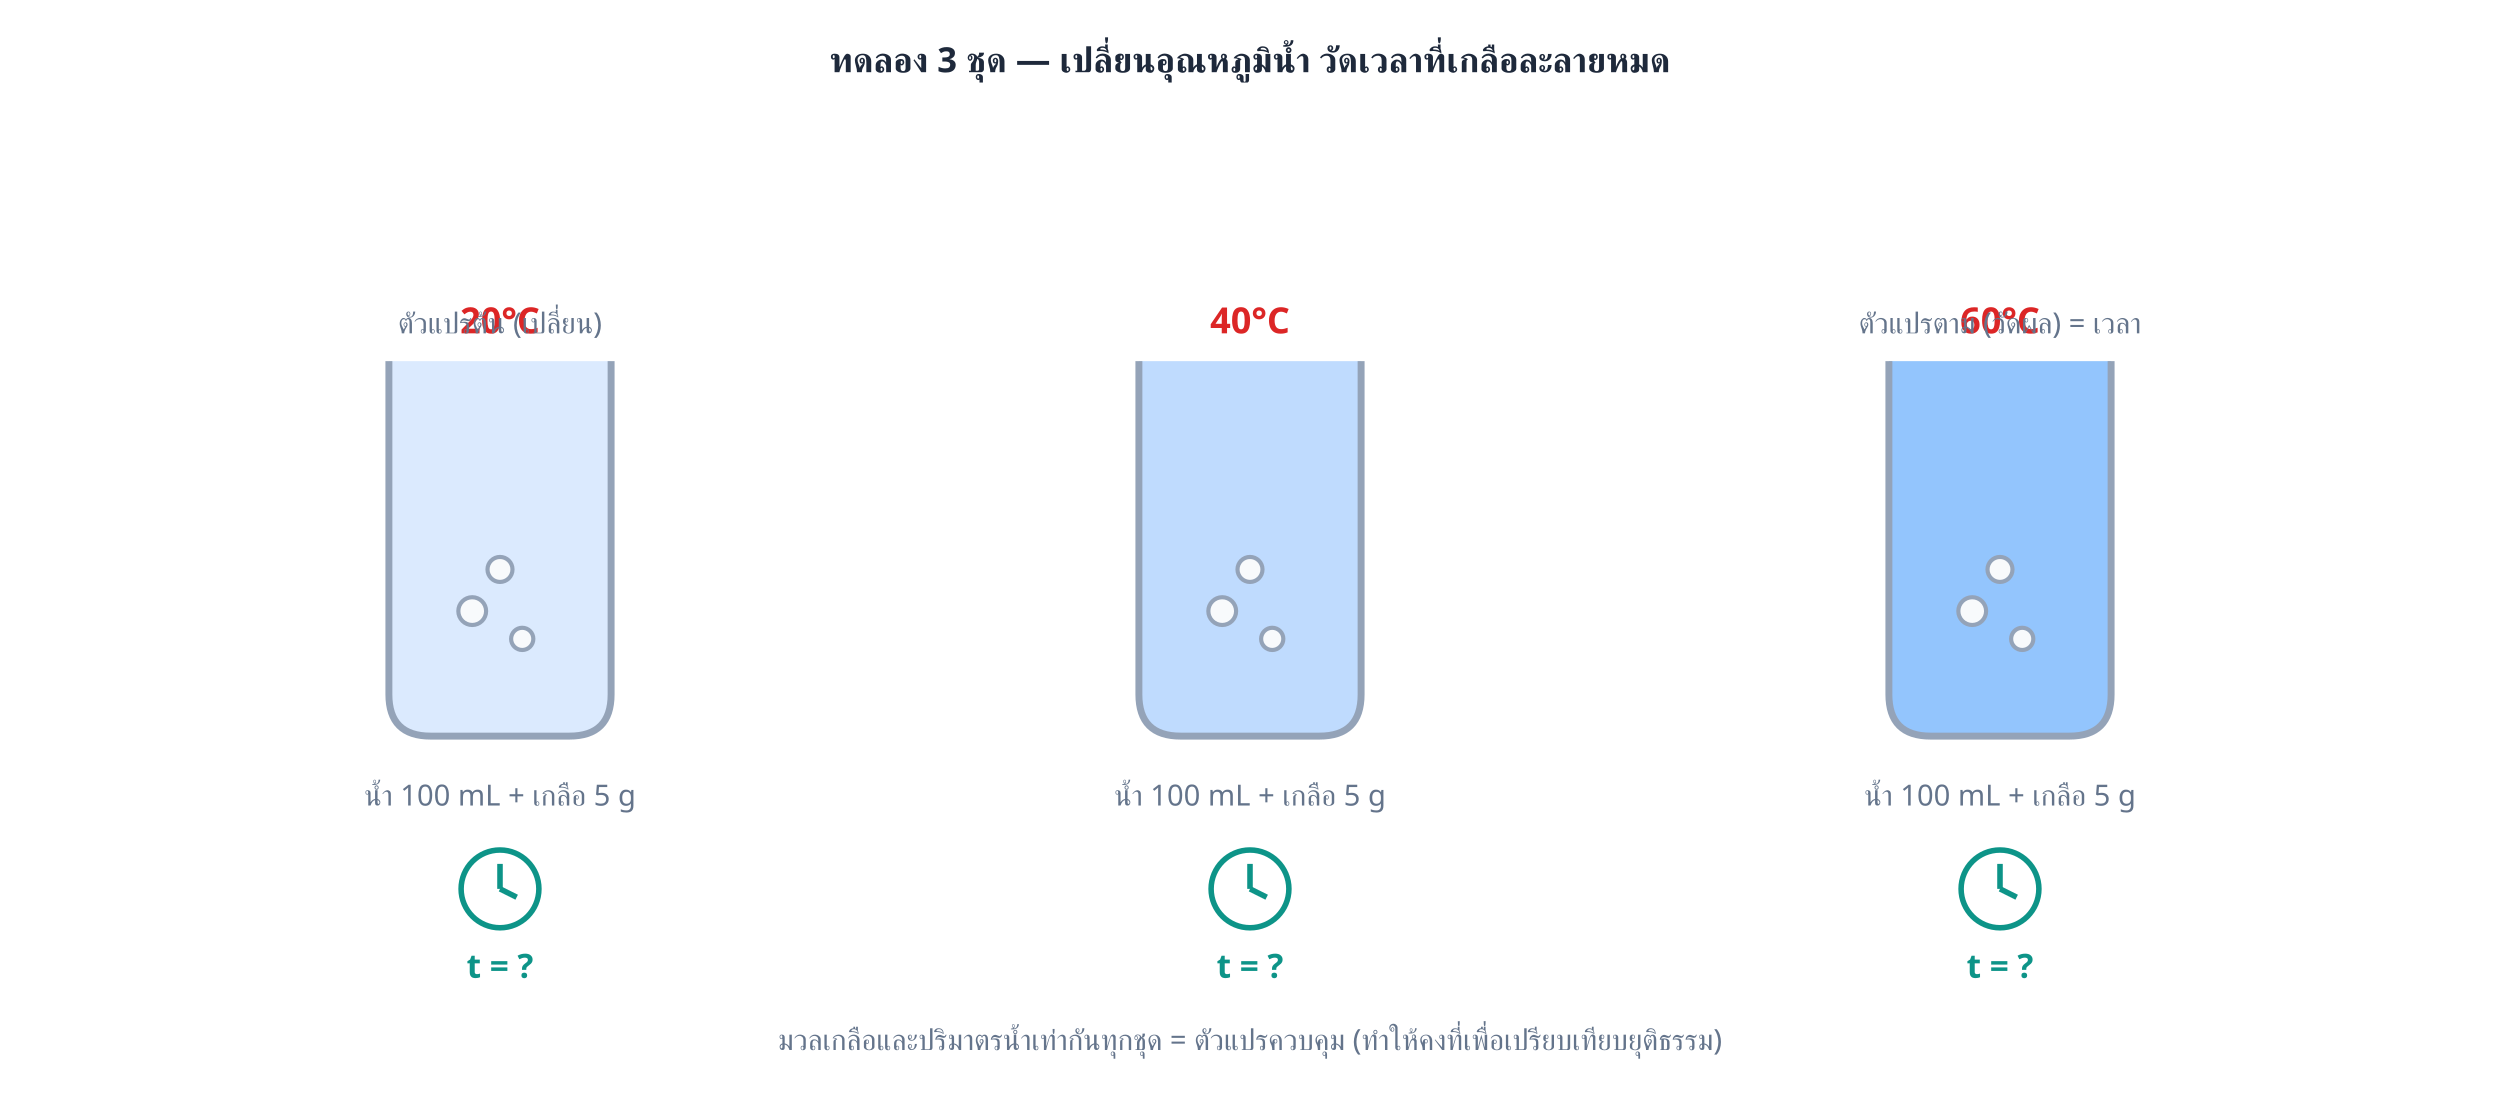
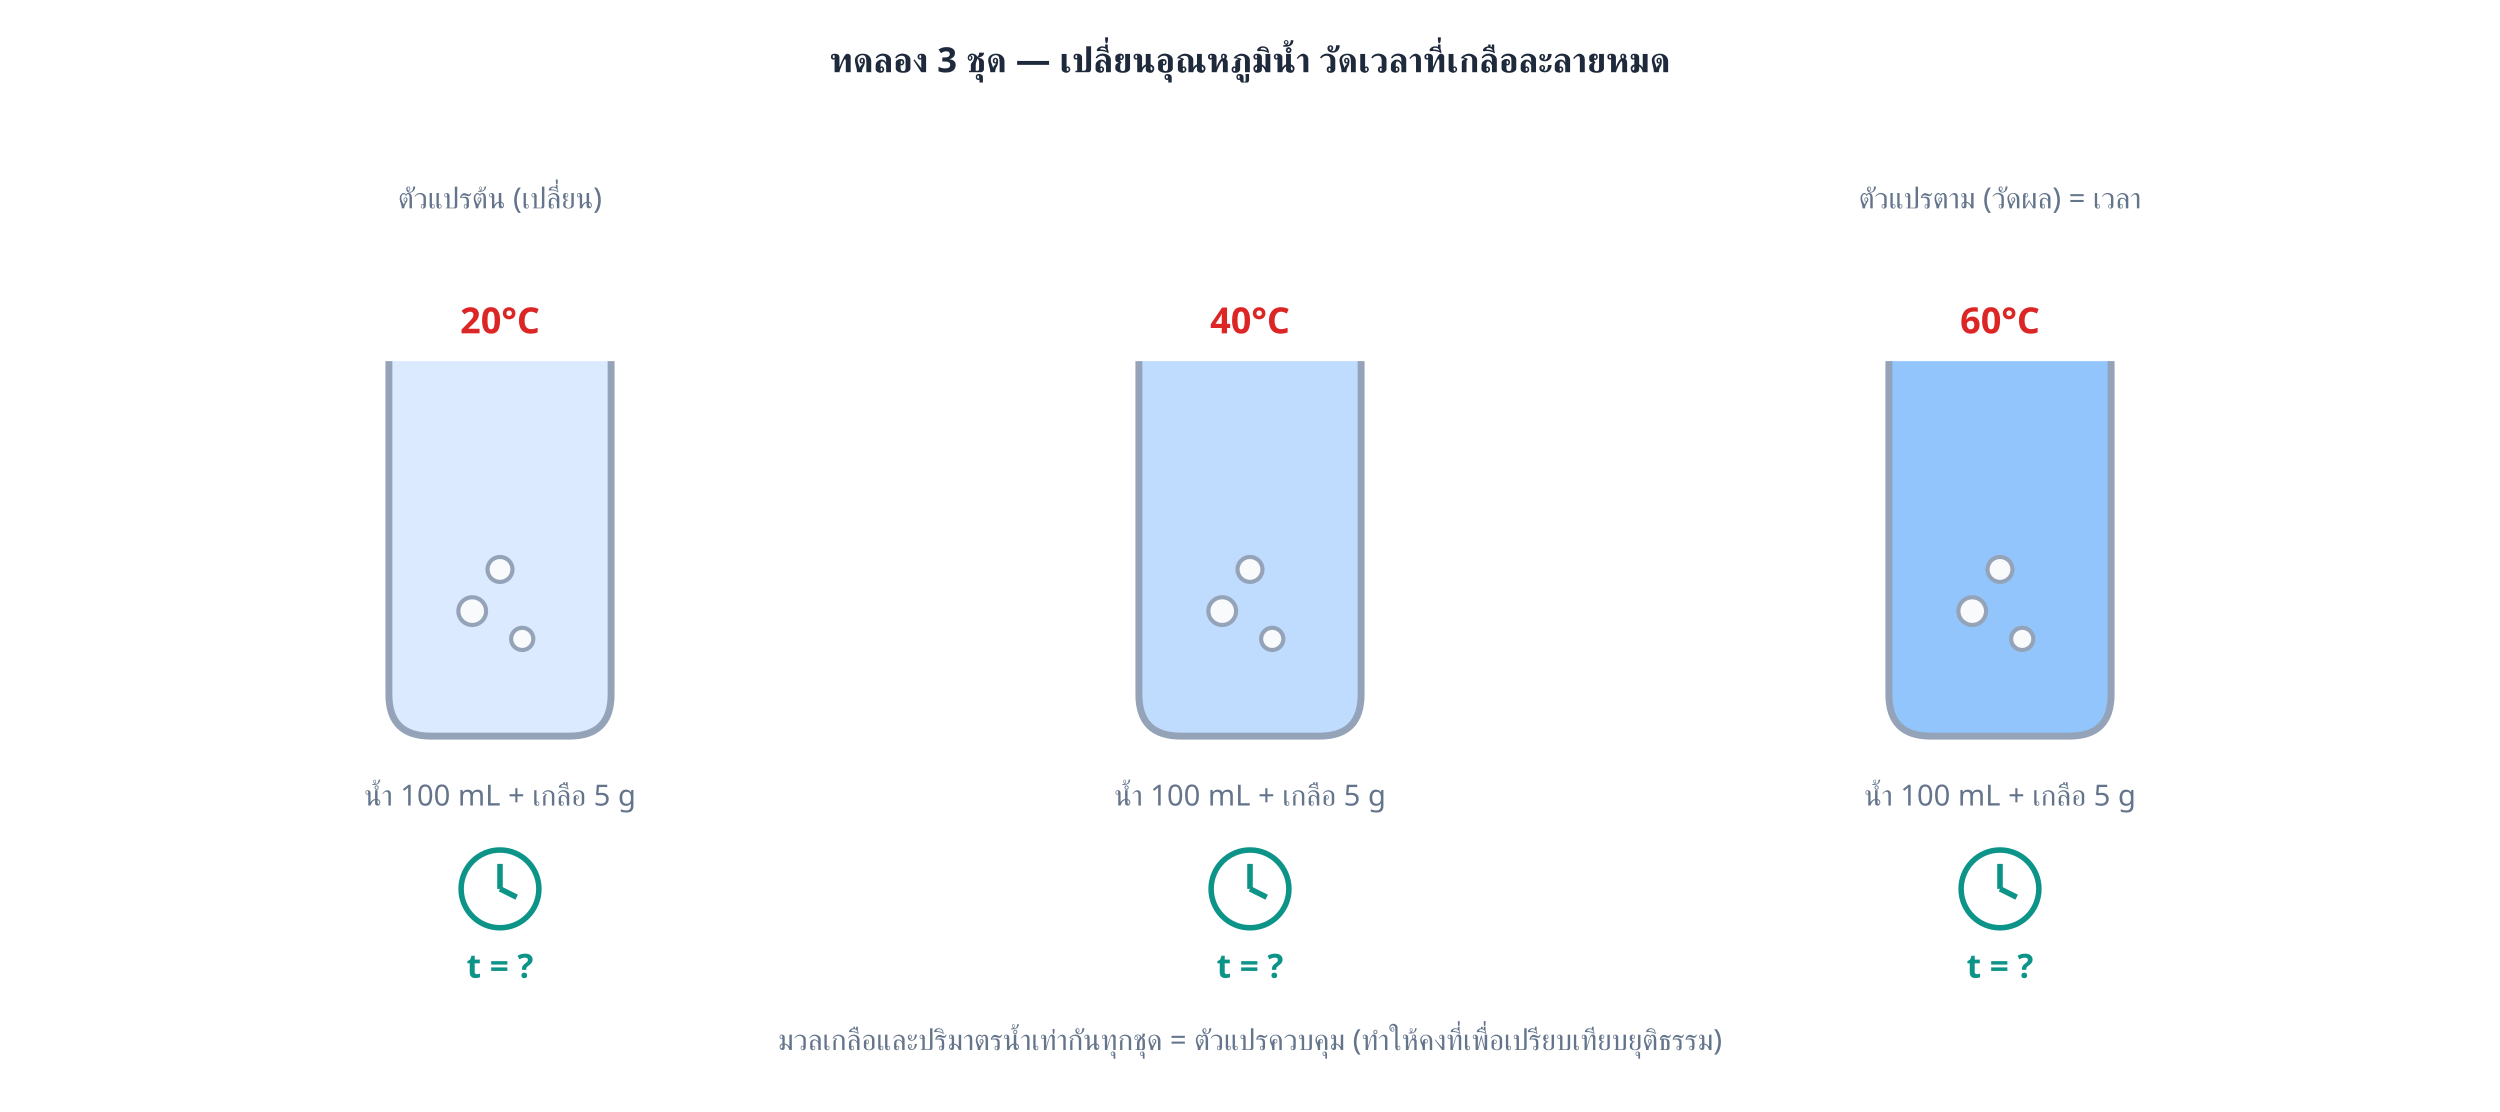
<svg xmlns="http://www.w3.org/2000/svg" viewBox="0 0 900 400" font-family="system-ui, sans-serif">
  <style>
    .lbl { font-size: 12.5px; fill: #1e293b; text-anchor: middle; font-weight: 700; }
    .sub { font-size: 10.5px; fill: #64748b; text-anchor: middle; }
    .given { font-size: 13px; fill: #dc2626; font-weight: 700; text-anchor: middle; }
    .dep { font-size: 12px; fill: #0d9488; font-weight: 700; text-anchor: middle; }
  </style>
  <text x="450" y="26" class="lbl" font-size="14">ทดลอง 3 ชุด — เปลี่ยนอุณหภูมิน้ำ วัดเวลาที่เกลือละลายหมด</text>
  <g transform="translate(180,190)">
    <path d="M-40,-60 L-40,60 Q-40,75 -25,75 L25,75 Q40,75 40,60 L40,-60" fill="#dbeafe" stroke="#94a3b8" stroke-width="2.5" />
    <circle cx="-10" cy="30" r="5" fill="#f8fafc" stroke="#94a3b8" stroke-width="1.5" />
    <circle cx="8" cy="40" r="4" fill="#f8fafc" stroke="#94a3b8" stroke-width="1.5" />
    <circle cx="0" cy="15" r="4.5" fill="#f8fafc" stroke="#94a3b8" stroke-width="1.5" />
    <text x="0" y="-70" class="given">20°C</text>
  </g>
  <text x="180" y="290" class="sub">น้ำ 100 mL + เกลือ 5 g</text>
  <g transform="translate(180,320)">
    <circle r="14" fill="none" stroke="#0d9488" stroke-width="2" />
    <line x1="0" y1="0" x2="0" y2="-9" stroke="#0d9488" stroke-width="2" />
    <line x1="0" y1="0" x2="6" y2="3" stroke="#0d9488" stroke-width="2" />
  </g>
  <text x="180" y="352" class="dep">t = ?</text>
  <g transform="translate(450,190)">
    <path d="M-40,-60 L-40,60 Q-40,75 -25,75 L25,75 Q40,75 40,60 L40,-60" fill="#bfdbfe" stroke="#94a3b8" stroke-width="2.5" />
    <circle cx="-10" cy="30" r="5" fill="#f8fafc" stroke="#94a3b8" stroke-width="1.5" />
    <circle cx="8" cy="40" r="4" fill="#f8fafc" stroke="#94a3b8" stroke-width="1.5" />
    <circle cx="0" cy="15" r="4.5" fill="#f8fafc" stroke="#94a3b8" stroke-width="1.5" />
    <text x="0" y="-70" class="given">40°C</text>
  </g>
  <text x="450" y="290" class="sub">น้ำ 100 mL + เกลือ 5 g</text>
  <g transform="translate(450,320)">
    <circle r="14" fill="none" stroke="#0d9488" stroke-width="2" />
    <line x1="0" y1="0" x2="0" y2="-9" stroke="#0d9488" stroke-width="2" />
    <line x1="0" y1="0" x2="6" y2="3" stroke="#0d9488" stroke-width="2" />
  </g>
  <text x="450" y="352" class="dep">t = ?</text>
  <g transform="translate(720,190)">
    <path d="M-40,-60 L-40,60 Q-40,75 -25,75 L25,75 Q40,75 40,60 L40,-60" fill="#93c5fd" stroke="#94a3b8" stroke-width="2.5" />
    <circle cx="-10" cy="30" r="5" fill="#f8fafc" stroke="#94a3b8" stroke-width="1.5" />
    <circle cx="8" cy="40" r="4" fill="#f8fafc" stroke="#94a3b8" stroke-width="1.5" />
    <circle cx="0" cy="15" r="4.5" fill="#f8fafc" stroke="#94a3b8" stroke-width="1.5" />
    <text x="0" y="-70" class="given">60°C</text>
  </g>
  <text x="720" y="290" class="sub">น้ำ 100 mL + เกลือ 5 g</text>
  <g transform="translate(720,320)">
    <circle r="14" fill="none" stroke="#0d9488" stroke-width="2" />
    <line x1="0" y1="0" x2="0" y2="-9" stroke="#0d9488" stroke-width="2" />
    <line x1="0" y1="0" x2="6" y2="3" stroke="#0d9488" stroke-width="2" />
  </g>
  <text x="720" y="352" class="dep">t = ?</text>
-   <text x="180" y="120" class="sub" fill="#dc2626">ตัวแปรต้น (เปลี่ยน)</text>
-   <text x="720" y="120" class="sub" fill="#0d9488">ตัวแปรตาม (วัดผล) = เวลา</text>
+   <text x="180" y="75" class="sub" fill="#dc2626">ตัวแปรต้น (เปลี่ยน)</text>
+   <text x="720" y="75" class="sub" fill="#0d9488">ตัวแปรตาม (วัดผล) = เวลา</text>
  <text x="450" y="378" class="sub">มวลเกลือและปริมาตรน้ำเท่ากันทุกชุด = ตัวแปรควบคุม (ทำให้คงที่เพื่อเปรียบเทียบยุติธรรม)</text>
</svg>
